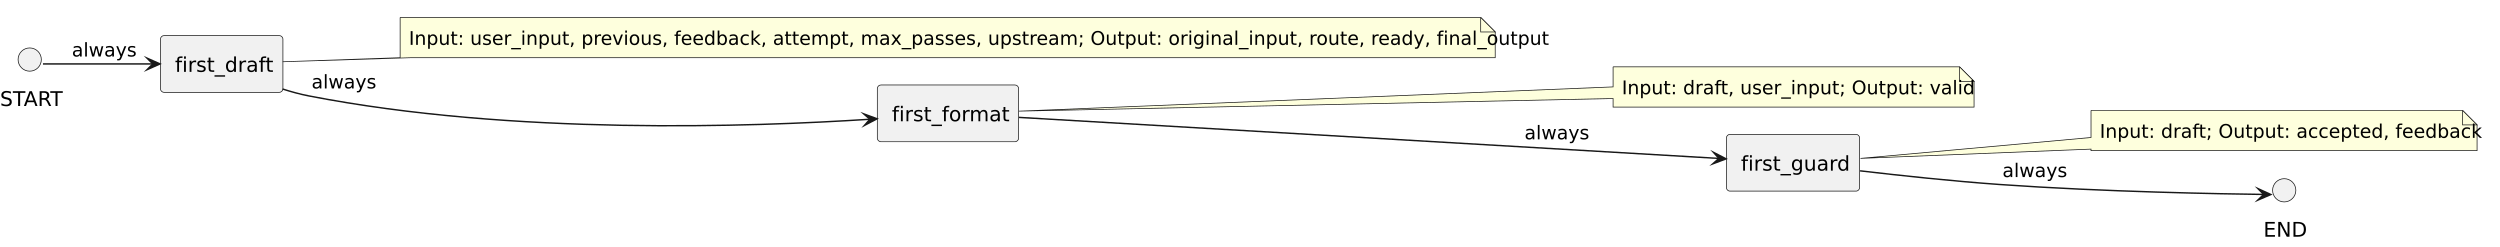
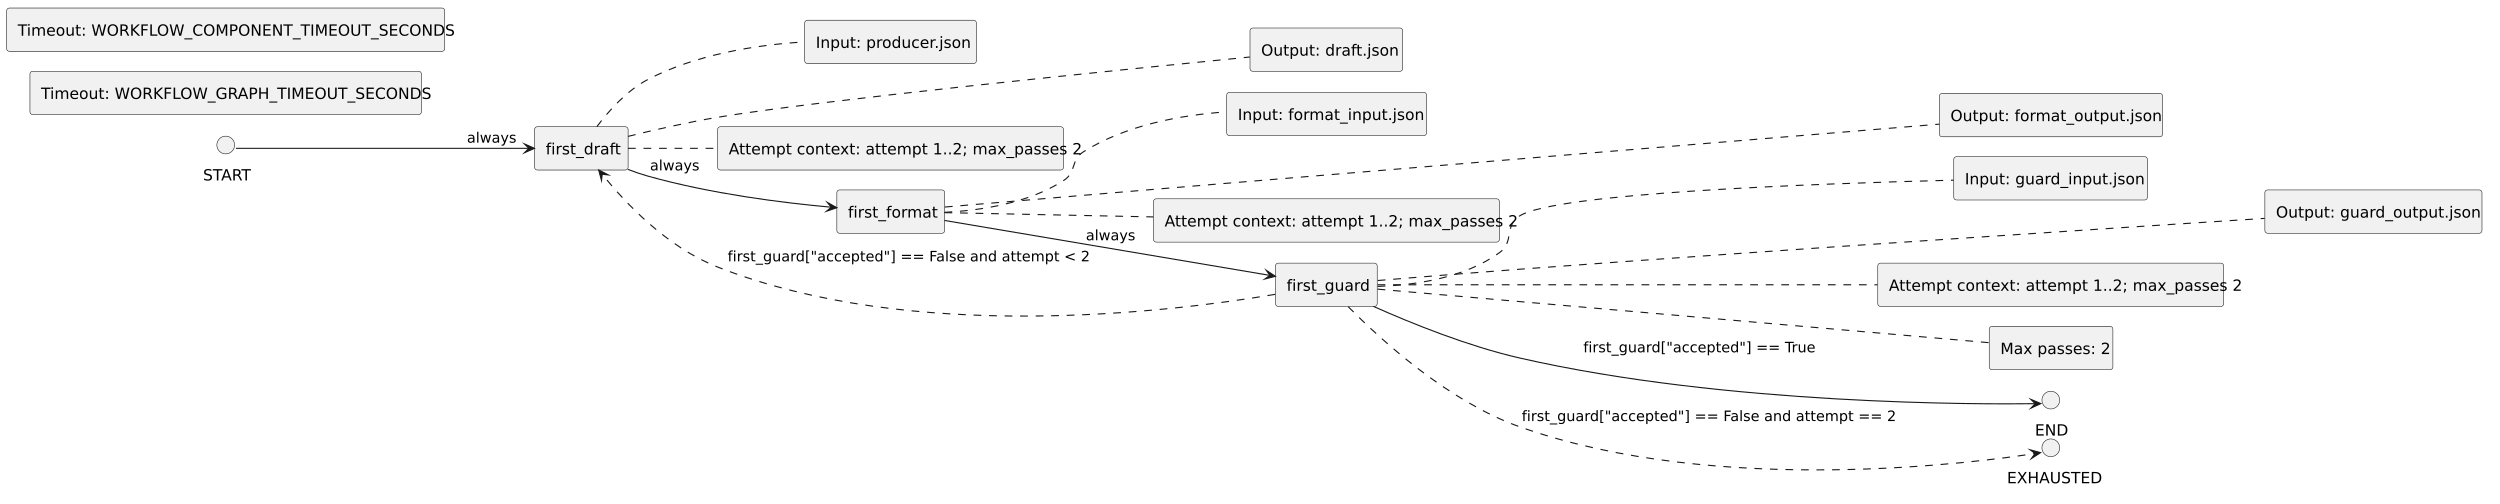
- <svg xmlns="http://www.w3.org/2000/svg" xmlns:xlink="http://www.w3.org/1999/xlink" version="1.1" data-diagram-type="DESCRIPTION" style="width:1721px;height:170px;background:#FFFFFF;" width="1721px" height="170px" viewBox="0 0 1721 170" zoomAndPan="magnify" preserveAspectRatio="none" contentStyleType="text/css">
+ <svg xmlns="http://www.w3.org/2000/svg" xmlns:xlink="http://www.w3.org/1999/xlink" version="1.1" data-diagram-type="DESCRIPTION" style="width:2254px;height:454px;background:#FFFFFF;" width="2254px" height="454px" viewBox="0 0 2254 454" zoomAndPan="magnify" preserveAspectRatio="none" contentStyleType="text/css">
  <defs />
  <g font-family="DejaVu Sans, Liberation Sans, Arial, sans-serif" lengthAdjust="spacing">
    <g class="entity" data-qualified-name="n0" id="ent0001" data-source-line="5">
-       <a target="_top" href="//github.com/gorban/api-agent/blob/_____switch_branch_____/demo/contrived/workflows/components/first/first_draft.md.html" xlink:href="//github.com/gorban/api-agent/blob/_____switch_branch_____/demo/contrived/workflows/components/first/first_draft.md.html" xlink:type="simple" xlink:actuate="onRequest" xlink:show="new" title="//github.com/gorban/api-agent/blob/_____switch_branch_____/demo/contrived/workflows/components/first/first_draft.md.html" xlink:title="//github.com/gorban/api-agent/blob/_____switch_branch_____/demo/contrived/workflows/components/first/first_draft.md.html">
-         <rect x="110.454" y="24.5" width="84.302" height="39.068" fill="#F1F1F1" style="stroke:#181818;stroke-width:0.5;" rx="2.5" ry="2.5" />
-         <text x="120.454" y="49.466" fill="#000" font-size="14" textLength="64.302">first_draft</text>
+       <a target="_top" href="//github.com/gorban/api-agent/blob/_____switch_branch_____/demo/contrived/workflows/components/first.md.html#node-first_draft" xlink:href="//github.com/gorban/api-agent/blob/_____switch_branch_____/demo/contrived/workflows/components/first.md.html#node-first_draft" xlink:type="simple" xlink:actuate="onRequest" xlink:show="new" title="//github.com/gorban/api-agent/blob/_____switch_branch_____/demo/contrived/workflows/components/first.md.html#node-first_draft" xlink:title="//github.com/gorban/api-agent/blob/_____switch_branch_____/demo/contrived/workflows/components/first.md.html#node-first_draft">
+         <rect x="482" y="114.244" width="84.302" height="39.068" fill="#F1F1F1" style="stroke:#181818;stroke-width:0.5;" rx="2.5" ry="2.5" />
+         <text x="492" y="139.21" fill="#000" font-size="14" textLength="64.302">first_draft</text>
      </a>
    </g>
-     <g class="entity" data-qualified-name="GMN2" id="ent0003" data-source-line="6">
-       <path d="M275.454,12 L275.454,39.706 A0,0 0 0 0 275.454,39.706 L275.454,39.706 L194.631,42.512 L283.454,39.706 L1029.303,39.706 A0,0 0 0 0 1029.303,39.706 L1029.303,22 L1019.303,12 L275.454,12 A0,0 0 0 0 275.454,12" style="stroke:#181818;stroke-width:0.5;" fill="#FEFFDD" />
-       <path d="M1019.303,12 L1019.303,22 L1029.303,22 L1019.303,12" style="stroke:#181818;stroke-width:0.5;" fill="#FEFFDD" />
-       <text x="281.454" y="30.897" fill="#000" font-size="13" textLength="732.849">Input: user_input, previous, feedback, attempt, max_passes, upstream; Output: original_input, route, ready, final_output</text>
-     </g>
-     <g class="entity" data-qualified-name="n1" id="ent0005" data-source-line="7">
-       <a target="_top" href="//github.com/gorban/api-agent/blob/_____switch_branch_____/demo/contrived/workflows/components/first/first_format.md.html" xlink:href="//github.com/gorban/api-agent/blob/_____switch_branch_____/demo/contrived/workflows/components/first/first_format.md.html" xlink:type="simple" xlink:actuate="onRequest" xlink:show="new" title="//github.com/gorban/api-agent/blob/_____switch_branch_____/demo/contrived/workflows/components/first/first_format.md.html" xlink:title="//github.com/gorban/api-agent/blob/_____switch_branch_____/demo/contrived/workflows/components/first/first_format.md.html">
-         <rect x="603.954" y="58.5" width="97.252" height="39.068" fill="#F1F1F1" style="stroke:#181818;stroke-width:0.5;" rx="2.5" ry="2.5" />
-         <text x="613.954" y="83.466" fill="#000" font-size="14" textLength="77.252">first_format</text>
+     <g class="entity" data-qualified-name="ref0" id="ent0002" data-source-line="6">
+       <a target="_top" href="//github.com/gorban/api-agent/blob/_____switch_branch_____/demo/.private_resources/diagrams/contracts/c50937e9c6fc400cb922e1ce.md.html" xlink:href="//github.com/gorban/api-agent/blob/_____switch_branch_____/demo/.private_resources/diagrams/contracts/c50937e9c6fc400cb922e1ce.md.html" xlink:type="simple" xlink:actuate="onRequest" xlink:show="new" title="//github.com/gorban/api-agent/blob/_____switch_branch_____/demo/.private_resources/diagrams/contracts/c50937e9c6fc400cb922e1ce.md.html" xlink:title="//github.com/gorban/api-agent/blob/_____switch_branch_____/demo/.private_resources/diagrams/contracts/c50937e9c6fc400cb922e1ce.md.html">
+         <rect x="725.5" y="18.244" width="154.819" height="39.068" fill="#F1F1F1" style="stroke:#181818;stroke-width:0.5;" rx="2.5" ry="2.5" />
+         <text x="735.5" y="43.21" fill="#000" font-size="14" textLength="134.819">Input: producer.json</text>
      </a>
    </g>
-     <g class="entity" data-qualified-name="GMN6" id="ent0007" data-source-line="8">
-       <path d="M1110.454,46 L1110.454,59.821 L701.411,76.512 L1110.454,67.821 L1110.454,73.706 A0,0 0 0 0 1110.454,73.706 L1358.941,73.706 A0,0 0 0 0 1358.941,73.706 L1358.941,56 L1348.941,46 L1110.454,46 A0,0 0 0 0 1110.454,46" style="stroke:#181818;stroke-width:0.5;" fill="#FEFFDD" />
-       <path d="M1348.941,46 L1348.941,56 L1358.941,56 L1348.941,46" style="stroke:#181818;stroke-width:0.5;" fill="#FEFFDD" />
-       <text x="1116.454" y="64.897" fill="#000" font-size="13" textLength="227.487">Input: draft, user_input; Output: valid</text>
-     </g>
-     <g class="entity" data-qualified-name="n2" id="ent0009" data-source-line="9">
-       <a target="_top" href="//github.com/gorban/api-agent/blob/_____switch_branch_____/demo/contrived/workflows/components/first/first_guard.md.html" xlink:href="//github.com/gorban/api-agent/blob/_____switch_branch_____/demo/contrived/workflows/components/first/first_guard.md.html" xlink:type="simple" xlink:actuate="onRequest" xlink:show="new" title="//github.com/gorban/api-agent/blob/_____switch_branch_____/demo/contrived/workflows/components/first/first_guard.md.html" xlink:title="//github.com/gorban/api-agent/blob/_____switch_branch_____/demo/contrived/workflows/components/first/first_guard.md.html">
-         <rect x="1188.454" y="92.5" width="91.694" height="39.068" fill="#F1F1F1" style="stroke:#181818;stroke-width:0.5;" rx="2.5" ry="2.5" />
-         <text x="1198.454" y="117.466" fill="#000" font-size="14" textLength="71.694">first_guard</text>
+     <g class="entity" data-qualified-name="ref1" id="ent0004" data-source-line="8">
+       <a target="_top" href="//github.com/gorban/api-agent/blob/_____switch_branch_____/demo/.private_resources/diagrams/contracts/81135fa5e149e703a3121eea.md.html" xlink:href="//github.com/gorban/api-agent/blob/_____switch_branch_____/demo/.private_resources/diagrams/contracts/81135fa5e149e703a3121eea.md.html" xlink:type="simple" xlink:actuate="onRequest" xlink:show="new" title="//github.com/gorban/api-agent/blob/_____switch_branch_____/demo/.private_resources/diagrams/contracts/81135fa5e149e703a3121eea.md.html" xlink:title="//github.com/gorban/api-agent/blob/_____switch_branch_____/demo/.private_resources/diagrams/contracts/81135fa5e149e703a3121eea.md.html">
+         <rect x="1127" y="25.244" width="137.656" height="39.068" fill="#F1F1F1" style="stroke:#181818;stroke-width:0.5;" rx="2.5" ry="2.5" />
+         <text x="1137" y="50.21" fill="#000" font-size="14" textLength="117.656">Output: draft.json</text>
      </a>
    </g>
-     <g class="entity" data-qualified-name="GMN10" id="ent0011" data-source-line="10">
-       <path d="M1439.454,76 L1439.454,94.652 L1280.768,109.033 L1439.454,102.652 L1439.454,103.706 A0,0 0 0 0 1439.454,103.706 L1705.218,103.706 A0,0 0 0 0 1705.218,103.706 L1705.218,86 L1695.218,76 L1439.454,76 A0,0 0 0 0 1439.454,76" style="stroke:#181818;stroke-width:0.5;" fill="#FEFFDD" />
-       <path d="M1695.218,76 L1695.218,86 L1705.218,86 L1695.218,76" style="stroke:#181818;stroke-width:0.5;" fill="#FEFFDD" />
-       <text x="1445.454" y="94.897" fill="#000" font-size="13" textLength="244.764">Input: draft; Output: accepted, feedback</text>
+     <g class="entity" data-qualified-name="context2" id="ent0007" data-source-line="11">
+       <rect x="647" y="114.244" width="311.843" height="39.068" fill="#F1F1F1" style="stroke:#181818;stroke-width:0.5;" rx="2.5" ry="2.5" />
+       <text x="657" y="139.21" fill="#000" font-size="14" textLength="291.843">Attempt context: attempt 1..2; max_passes 2</text>
    </g>
-     <g class="entity" data-qualified-name="start" id="ent0013" data-source-line="11">
-       <ellipse cx="20.454" cy="41" rx="8" ry="8" fill="#F1F1F1" style="stroke:#181818;stroke-width:0.5;" />
-       <text x="0" y="72.966" fill="#000" font-size="14" textLength="40.908">START</text>
+     <g class="entity" data-qualified-name="n1" id="ent0009" data-source-line="13">
+       <a target="_top" href="//github.com/gorban/api-agent/blob/_____switch_branch_____/demo/contrived/workflows/components/first.md.html#node-first_format" xlink:href="//github.com/gorban/api-agent/blob/_____switch_branch_____/demo/contrived/workflows/components/first.md.html#node-first_format" xlink:type="simple" xlink:actuate="onRequest" xlink:show="new" title="//github.com/gorban/api-agent/blob/_____switch_branch_____/demo/contrived/workflows/components/first.md.html#node-first_format" xlink:title="//github.com/gorban/api-agent/blob/_____switch_branch_____/demo/contrived/workflows/components/first.md.html#node-first_format">
+         <rect x="754.5" y="171.244" width="97.252" height="39.068" fill="#F1F1F1" style="stroke:#181818;stroke-width:0.5;" rx="2.5" ry="2.5" />
+         <text x="764.5" y="196.21" fill="#000" font-size="14" textLength="77.252">first_format</text>
+       </a>
    </g>
-     <g class="entity" data-qualified-name="end" id="ent0017" data-source-line="15">
-       <ellipse cx="1572.454" cy="131" rx="8" ry="8" fill="#F1F1F1" style="stroke:#181818;stroke-width:0.5;" />
-       <text x="1558.132" y="162.966" fill="#000" font-size="14" textLength="28.644">END</text>
+     <g class="entity" data-qualified-name="ref3" id="ent0010" data-source-line="14">
+       <a target="_top" href="//github.com/gorban/api-agent/blob/_____switch_branch_____/demo/.private_resources/diagrams/contracts/60b4d83e1ef86c2f726e3c17.md.html" xlink:href="//github.com/gorban/api-agent/blob/_____switch_branch_____/demo/.private_resources/diagrams/contracts/60b4d83e1ef86c2f726e3c17.md.html" xlink:type="simple" xlink:actuate="onRequest" xlink:show="new" title="//github.com/gorban/api-agent/blob/_____switch_branch_____/demo/.private_resources/diagrams/contracts/60b4d83e1ef86c2f726e3c17.md.html" xlink:title="//github.com/gorban/api-agent/blob/_____switch_branch_____/demo/.private_resources/diagrams/contracts/60b4d83e1ef86c2f726e3c17.md.html">
+         <rect x="1106" y="83.244" width="180.159" height="39.068" fill="#F1F1F1" style="stroke:#181818;stroke-width:0.5;" rx="2.5" ry="2.5" />
+         <text x="1116" y="108.21" fill="#000" font-size="14" textLength="160.159">Input: format_input.json</text>
+       </a>
    </g>
-     <g class="link" data-entity-1="ent0013" data-entity-2="ent0001" id="lnk14" data-link-type="dependency">
-       <polygon points="110.172,44,101.172,40,105.172,44,101.172,48,110.172,44" fill="#181818" style="stroke:#181818;stroke-width:1;stroke-linejoin:miter;stroke-miterlimit:10;" />
-       <path d="M29.586,44 C45.428,44 76.394,44 105.172,44" style="stroke:#181818;stroke-width:1;" fill="none" />
-       <text x="49.454" y="38.897" fill="#000" font-size="13" textLength="41.015">always</text>
+     <g class="entity" data-qualified-name="ref4" id="ent0012" data-source-line="16">
+       <a target="_top" href="//github.com/gorban/api-agent/blob/_____switch_branch_____/demo/.private_resources/diagrams/contracts/122a0a6fb03268e98a303586.md.html" xlink:href="//github.com/gorban/api-agent/blob/_____switch_branch_____/demo/.private_resources/diagrams/contracts/122a0a6fb03268e98a303586.md.html" xlink:type="simple" xlink:actuate="onRequest" xlink:show="new" title="//github.com/gorban/api-agent/blob/_____switch_branch_____/demo/.private_resources/diagrams/contracts/122a0a6fb03268e98a303586.md.html" xlink:title="//github.com/gorban/api-agent/blob/_____switch_branch_____/demo/.private_resources/diagrams/contracts/122a0a6fb03268e98a303586.md.html">
+         <rect x="1748.5" y="84.244" width="201.313" height="39.068" fill="#F1F1F1" style="stroke:#181818;stroke-width:0.5;" rx="2.5" ry="2.5" />
+         <text x="1758.5" y="109.21" fill="#000" font-size="14" textLength="181.313">Output: format_output.json</text>
+       </a>
    </g>
-     <g class="link" data-entity-1="ent0001" data-entity-2="ent0005" id="lnk15" data-link-type="dependency">
-       <polygon points="603.797,81.767,594.555,78.361,598.807,82.092,595.076,86.344,603.797,81.767" fill="#181818" style="stroke:#181818;stroke-width:1;stroke-linejoin:miter;stroke-miterlimit:10;" />
-       <path d="M194.539,61.267 C200.463,63.182 206.552,64.852 212.454,66 C352.594,93.26 517.605,87.387 598.807,82.092" style="stroke:#181818;stroke-width:1;" fill="none" />
-       <text x="214.454" y="60.897" fill="#000" font-size="13" textLength="41.015">always</text>
+     <g class="entity" data-qualified-name="context5" id="ent0015" data-source-line="19">
+       <rect x="1040" y="179.244" width="311.843" height="39.068" fill="#F1F1F1" style="stroke:#181818;stroke-width:0.5;" rx="2.5" ry="2.5" />
+       <text x="1050" y="204.21" fill="#000" font-size="14" textLength="291.843">Attempt context: attempt 1..2; max_passes 2</text>
    </g>
-     <g class="link" data-entity-1="ent0005" data-entity-2="ent0009" id="lnk16" data-link-type="dependency">
-       <polygon points="1188.256,109.35,1179.505,104.831,1183.265,109.058,1179.037,112.817,1188.256,109.35" fill="#181818" style="stroke:#181818;stroke-width:1;stroke-linejoin:miter;stroke-miterlimit:10;" />
-       <path d="M701.411,80.811 C811.467,87.263 1075.929,102.766 1183.265,109.058" style="stroke:#181818;stroke-width:1;" fill="none" />
-       <text x="1049.454" y="95.897" fill="#000" font-size="13" textLength="41.015">always</text>
+     <g class="entity" data-qualified-name="n2" id="ent0017" data-source-line="21">
+       <a target="_top" href="//github.com/gorban/api-agent/blob/_____switch_branch_____/demo/contrived/workflows/components/first.md.html#node-first_guard" xlink:href="//github.com/gorban/api-agent/blob/_____switch_branch_____/demo/contrived/workflows/components/first.md.html#node-first_guard" xlink:type="simple" xlink:actuate="onRequest" xlink:show="new" title="//github.com/gorban/api-agent/blob/_____switch_branch_____/demo/contrived/workflows/components/first.md.html#node-first_guard" xlink:title="//github.com/gorban/api-agent/blob/_____switch_branch_____/demo/contrived/workflows/components/first.md.html#node-first_guard">
+         <rect x="1150" y="237.244" width="91.694" height="39.068" fill="#F1F1F1" style="stroke:#181818;stroke-width:0.5;" rx="2.5" ry="2.5" />
+         <text x="1160" y="262.21" fill="#000" font-size="14" textLength="71.694">first_guard</text>
+       </a>
    </g>
-     <g class="link" data-entity-1="ent0009" data-entity-2="ent0017" id="lnk18" data-link-type="dependency">
-       <polygon points="1563.269,133.911,1554.32,129.8,1558.27,133.849,1554.22,137.799,1563.269,133.911" fill="#181818" style="stroke:#181818;stroke-width:1;stroke-linejoin:miter;stroke-miterlimit:10;" />
-       <path d="M1280.468,117.602 C1308.119,120.84 1344.286,124.714 1376.454,127 C1448.766,132.138 1531.446,133.515 1558.27,133.849" style="stroke:#181818;stroke-width:1;" fill="none" />
-       <text x="1378.454" y="121.897" fill="#000" font-size="13" textLength="41.015">always</text>
+     <g class="entity" data-qualified-name="ref6" id="ent0018" data-source-line="22">
+       <a target="_top" href="//github.com/gorban/api-agent/blob/_____switch_branch_____/demo/.private_resources/diagrams/contracts/a7adf17e114304061f556684.md.html" xlink:href="//github.com/gorban/api-agent/blob/_____switch_branch_____/demo/.private_resources/diagrams/contracts/a7adf17e114304061f556684.md.html" xlink:type="simple" xlink:actuate="onRequest" xlink:show="new" title="//github.com/gorban/api-agent/blob/_____switch_branch_____/demo/.private_resources/diagrams/contracts/a7adf17e114304061f556684.md.html" xlink:title="//github.com/gorban/api-agent/blob/_____switch_branch_____/demo/.private_resources/diagrams/contracts/a7adf17e114304061f556684.md.html">
+         <rect x="1761.5" y="141.244" width="174.601" height="39.068" fill="#F1F1F1" style="stroke:#181818;stroke-width:0.5;" rx="2.5" ry="2.5" />
+         <text x="1771.5" y="166.21" fill="#000" font-size="14" textLength="154.601">Input: guard_input.json</text>
+       </a>
+     </g>
+     <g class="entity" data-qualified-name="ref7" id="ent0020" data-source-line="24">
+       <a target="_top" href="//github.com/gorban/api-agent/blob/_____switch_branch_____/demo/.private_resources/diagrams/contracts/659f22b719be1a348d44de89.md.html" xlink:href="//github.com/gorban/api-agent/blob/_____switch_branch_____/demo/.private_resources/diagrams/contracts/659f22b719be1a348d44de89.md.html" xlink:type="simple" xlink:actuate="onRequest" xlink:show="new" title="//github.com/gorban/api-agent/blob/_____switch_branch_____/demo/.private_resources/diagrams/contracts/659f22b719be1a348d44de89.md.html" xlink:title="//github.com/gorban/api-agent/blob/_____switch_branch_____/demo/.private_resources/diagrams/contracts/659f22b719be1a348d44de89.md.html">
+         <rect x="2042" y="171.244" width="195.755" height="39.068" fill="#F1F1F1" style="stroke:#181818;stroke-width:0.5;" rx="2.5" ry="2.5" />
+         <text x="2052" y="196.21" fill="#000" font-size="14" textLength="175.755">Output: guard_output.json</text>
+       </a>
+     </g>
+     <g class="entity" data-qualified-name="context8" id="ent0023" data-source-line="27">
+       <rect x="1693" y="237.244" width="311.843" height="39.068" fill="#F1F1F1" style="stroke:#181818;stroke-width:0.5;" rx="2.5" ry="2.5" />
+       <text x="1703" y="262.21" fill="#000" font-size="14" textLength="291.843">Attempt context: attempt 1..2; max_passes 2</text>
+     </g>
+     <g class="entity" data-qualified-name="timeout9" id="ent0025" data-source-line="29">
+       <a target="_top" href="//github.com/gorban/api-agent/blob/_____switch_branch_____/demo/.private_resources/diagrams/contracts/2604027eb0c68c41f586b261.md.html" xlink:href="//github.com/gorban/api-agent/blob/_____switch_branch_____/demo/.private_resources/diagrams/contracts/2604027eb0c68c41f586b261.md.html" xlink:type="simple" xlink:actuate="onRequest" xlink:show="new" title="//github.com/gorban/api-agent/blob/_____switch_branch_____/demo/.private_resources/diagrams/contracts/2604027eb0c68c41f586b261.md.html" xlink:title="//github.com/gorban/api-agent/blob/_____switch_branch_____/demo/.private_resources/diagrams/contracts/2604027eb0c68c41f586b261.md.html">
+         <rect x="27" y="64.244" width="352.933" height="39.068" fill="#F1F1F1" style="stroke:#181818;stroke-width:0.5;" rx="2.5" ry="2.5" />
+         <text x="37" y="89.21" fill="#000" font-size="14" textLength="332.933">Timeout: WORKFLOW_GRAPH_TIMEOUT_SECONDS</text>
+       </a>
+     </g>
+     <g class="entity" data-qualified-name="timeout10" id="ent0026" data-source-line="30">
+       <a target="_top" href="//github.com/gorban/api-agent/blob/_____switch_branch_____/demo/.private_resources/diagrams/contracts/6a81df3b797cc5b5d01faaf0.md.html" xlink:href="//github.com/gorban/api-agent/blob/_____switch_branch_____/demo/.private_resources/diagrams/contracts/6a81df3b797cc5b5d01faaf0.md.html" xlink:type="simple" xlink:actuate="onRequest" xlink:show="new" title="//github.com/gorban/api-agent/blob/_____switch_branch_____/demo/.private_resources/diagrams/contracts/6a81df3b797cc5b5d01faaf0.md.html" xlink:title="//github.com/gorban/api-agent/blob/_____switch_branch_____/demo/.private_resources/diagrams/contracts/6a81df3b797cc5b5d01faaf0.md.html">
+         <rect x="6" y="7.244" width="394.974" height="39.068" fill="#F1F1F1" style="stroke:#181818;stroke-width:0.5;" rx="2.5" ry="2.5" />
+         <text x="16" y="32.21" fill="#000" font-size="14" textLength="374.974">Timeout: WORKFLOW_COMPONENT_TIMEOUT_SECONDS</text>
+       </a>
+     </g>
+     <g class="entity" data-qualified-name="budget11" id="ent0027" data-source-line="31">
+       <a target="_top" href="//github.com/gorban/api-agent/blob/_____switch_branch_____/demo/contrived/workflows/components/first.md.html#components" xlink:href="//github.com/gorban/api-agent/blob/_____switch_branch_____/demo/contrived/workflows/components/first.md.html#components" xlink:type="simple" xlink:actuate="onRequest" xlink:show="new" title="//github.com/gorban/api-agent/blob/_____switch_branch_____/demo/contrived/workflows/components/first.md.html#components" xlink:title="//github.com/gorban/api-agent/blob/_____switch_branch_____/demo/contrived/workflows/components/first.md.html#components">
+         <rect x="1793.5" y="294.244" width="111.476" height="39.068" fill="#F1F1F1" style="stroke:#181818;stroke-width:0.5;" rx="2.5" ry="2.5" />
+         <text x="1803.5" y="319.21" fill="#000" font-size="14" textLength="91.476">Max passes: 2</text>
+       </a>
+     </g>
+     <g class="entity" data-qualified-name="start" id="ent0029" data-source-line="33">
+       <ellipse cx="203.5" cy="130.744" rx="8" ry="8" fill="#F1F1F1" style="stroke:#181818;stroke-width:0.5;" />
+       <text x="183.046" y="162.71" fill="#000" font-size="14" textLength="40.908">START</text>
+     </g>
+     <g class="entity" data-qualified-name="end" id="ent0033" data-source-line="37">
+       <ellipse cx="1849" cy="360.744" rx="8" ry="8" fill="#F1F1F1" style="stroke:#181818;stroke-width:0.5;" />
+       <text x="1834.678" y="392.71" fill="#000" font-size="14" textLength="28.644">END</text>
+     </g>
+     <g class="entity" data-qualified-name="exhausted" id="ent0036" data-source-line="40">
+       <ellipse cx="1849" cy="403.744" rx="8" ry="8" fill="#F1F1F1" style="stroke:#181818;stroke-width:0.5;" />
+       <text x="1809.492" y="435.71" fill="#000" font-size="14" textLength="79.016">EXHAUSTED</text>
+     </g>
+     <g class="link" data-entity-1="ent0001" data-entity-2="ent0002" id="lnk3" data-link-type="association">
+       <path d="M538.114,114.226 C548.747,100.047 565.046,81.671 584,71.744 C627.349,49.041 681.721,40.529 725.32,37.7" style="stroke:#181818;stroke-width:1;stroke-dasharray:7,7;" fill="none" />
+     </g>
+     <g class="link" data-entity-1="ent0001" data-entity-2="ent0004" id="lnk5" data-link-type="association">
+       <path d="M566.254,122.959 C589.775,117.142 619.882,110.253 647,105.744 C737.771,90.651 1001.261,63.825 1126.863,51.4" style="stroke:#181818;stroke-width:1;stroke-dasharray:7,7;" fill="none" />
+     </g>
+     <g class="link" data-entity-1="ent0001" data-entity-2="ent0007" id="lnk8" data-link-type="association">
+       <path d="M566.171,133.744 C588.25,133.744 617.001,133.744 646.8,133.744" style="stroke:#181818;stroke-width:1;stroke-dasharray:7,7;" fill="none" />
+     </g>
+     <g class="link" data-entity-1="ent0009" data-entity-2="ent0010" id="lnk11" data-link-type="association">
+       <path d="M851.507,191.437 C884.09,189.805 927.04,183.319 959,162.744 C970.817,155.136 965.092,144.209 977,136.744 C1015.053,112.888 1063.979,103.752 1105.835,100.857" style="stroke:#181818;stroke-width:1;stroke-dasharray:7,7;" fill="none" />
+     </g>
+     <g class="link" data-entity-1="ent0009" data-entity-2="ent0012" id="lnk13" data-link-type="association">
+       <path d="M851.91,186.658 C899.589,182.598 974.849,176.206 1040,170.744 C1295.286,149.342 1595.977,124.507 1748.482,111.937" style="stroke:#181818;stroke-width:1;stroke-dasharray:7,7;" fill="none" />
+     </g>
+     <g class="link" data-entity-1="ent0009" data-entity-2="ent0015" id="lnk16" data-link-type="association">
+       <path d="M851.553,191.717 C898.363,192.674 972.424,194.19 1039.806,195.568" style="stroke:#181818;stroke-width:1;stroke-dasharray:7,7;" fill="none" />
+     </g>
+     <g class="link" data-entity-1="ent0017" data-entity-2="ent0018" id="lnk19" data-link-type="association">
+       <path d="M1242.077,258.241 C1275.361,257.148 1320.215,250.832 1352,227.744 C1365.517,217.925 1355.946,203.776 1370,194.744 C1402.019,174.165 1632.52,165.633 1761.373,162.441" style="stroke:#181818;stroke-width:1;stroke-dasharray:7,7;" fill="none" />
+     </g>
+     <g class="link" data-entity-1="ent0017" data-entity-2="ent0020" id="lnk21" data-link-type="association">
+       <path d="M1242.155,252.925 C1277.056,250.013 1326.578,245.969 1370,242.744 C1611.534,224.805 1895.942,206.238 2041.856,196.899" style="stroke:#181818;stroke-width:1;stroke-dasharray:7,7;" fill="none" />
+     </g>
+     <g class="link" data-entity-1="ent0017" data-entity-2="ent0023" id="lnk24" data-link-type="association">
+       <path d="M1242.003,256.744 C1333.597,256.744 1545.46,256.744 1692.69,256.744" style="stroke:#181818;stroke-width:1;stroke-dasharray:7,7;" fill="none" />
+     </g>
+     <g class="link" data-entity-1="ent0017" data-entity-2="ent0027" id="lnk28" data-link-type="association">
+       <path d="M1242.003,260.684 C1357.988,270.839 1666.827,297.881 1793.069,308.934" style="stroke:#181818;stroke-width:1;stroke-dasharray:7,7;" fill="none" />
+     </g>
+     <g class="link" data-entity-1="ent0029" data-entity-2="ent0001" id="lnk30" data-link-type="dependency">
+       <polygon points="481.82,133.744,472.82,129.744,476.82,133.744,472.82,137.744,481.82,133.744" fill="#181818" style="stroke:#181818;stroke-width:1;stroke-linejoin:miter;stroke-miterlimit:10;" />
+       <path d="M212.693,133.744 C250.131,133.744 401.342,133.744 476.82,133.744" style="stroke:#181818;stroke-width:1;" fill="none" />
+       <text x="421" y="128.641" fill="#000" font-size="13" textLength="41.015">always</text>
+     </g>
+     <g class="link" data-entity-1="ent0001" data-entity-2="ent0009" id="lnk31" data-link-type="dependency">
+       <polygon points="754.498,187.282,745.899,182.481,749.519,186.828,745.172,190.448,754.498,187.282" fill="#181818" style="stroke:#181818;stroke-width:1;stroke-linejoin:miter;stroke-miterlimit:10;" />
+       <path d="M566.104,152.724 C572.025,154.997 578.108,157.092 584,158.744 C641.46,174.849 704.863,182.754 749.519,186.828" style="stroke:#181818;stroke-width:1;" fill="none" />
+       <text x="586" y="153.641" fill="#000" font-size="13" textLength="41.015">always</text>
+     </g>
+     <g class="link" data-entity-1="ent0009" data-entity-2="ent0017" id="lnk32" data-link-type="dependency">
+       <polygon points="1149.889,249.129,1141.68,243.687,1144.959,248.297,1140.349,251.575,1149.889,249.129" fill="#181818" style="stroke:#181818;stroke-width:1;stroke-linejoin:miter;stroke-miterlimit:10;" />
+       <path d="M851.553,198.771 C927.568,211.602 1070.516,235.731 1144.959,248.297" style="stroke:#181818;stroke-width:1;" fill="none" />
+       <text x="979" y="216.641" fill="#000" font-size="13" textLength="41.015">always</text>
+     </g>
+     <g class="link" data-entity-1="ent0017" data-entity-2="ent0033" id="lnk34" data-link-type="dependency">
+       <polygon points="1839.989,363.884,1830.934,360.008,1834.989,363.952,1831.044,368.007,1839.989,363.884" fill="#181818" style="stroke:#181818;stroke-width:1;stroke-linejoin:miter;stroke-miterlimit:10;" />
+       <path d="M1238.281,276.249 C1272.706,291.59 1323.466,312.093 1370,322.744 C1556.74,365.486 1788.769,364.589 1834.989,363.952" style="stroke:#181818;stroke-width:1;" fill="none" />
+       <text x="1427.5" y="317.641" fill="#000" font-size="13" textLength="190.45">first_guard["accepted"] == True</text>
+     </g>
+     <g class="link" data-entity-1="ent0017" data-entity-2="ent0001" id="lnk35" data-link-type="dependency">
+       <polygon points="539.777,153.246,542.332,162.757,542.923,157.131,548.549,157.723,539.777,153.246" fill="#181818" style="stroke:#181818;stroke-width:1;stroke-linejoin:miter;stroke-miterlimit:10;" />
+       <path d="M1149.636,265.394 C1053.118,281.701 821.945,309.524 647,240.744 C600.854,222.601 563.642,182.716 542.923,157.131" style="stroke:#181818;stroke-width:1;stroke-dasharray:7,7;" fill="none" />
+       <text x="656" y="235.641" fill="#000" font-size="13" textLength="294.008">first_guard["accepted"] == False and attempt &lt; 2</text>
+     </g>
+     <g class="link" data-entity-1="ent0017" data-entity-2="ent0036" id="lnk37" data-link-type="dependency">
+       <polygon points="1839.781,408.089,1830.271,405.528,1834.841,408.862,1831.507,413.432,1839.781,408.089" fill="#181818" style="stroke:#181818;stroke-width:1;stroke-linejoin:miter;stroke-miterlimit:10;" />
+       <path d="M1215.463,276.447 C1244.855,306.277 1305.576,361.846 1370,384.744 C1550.037,448.732 1787.467,416.272 1834.841,408.862" style="stroke:#181818;stroke-width:1;stroke-dasharray:7,7;" fill="none" />
+       <text x="1372" y="379.641" fill="#000" font-size="13" textLength="301.444">first_guard["accepted"] == False and attempt == 2</text>
    </g>
  </g>
</svg>
